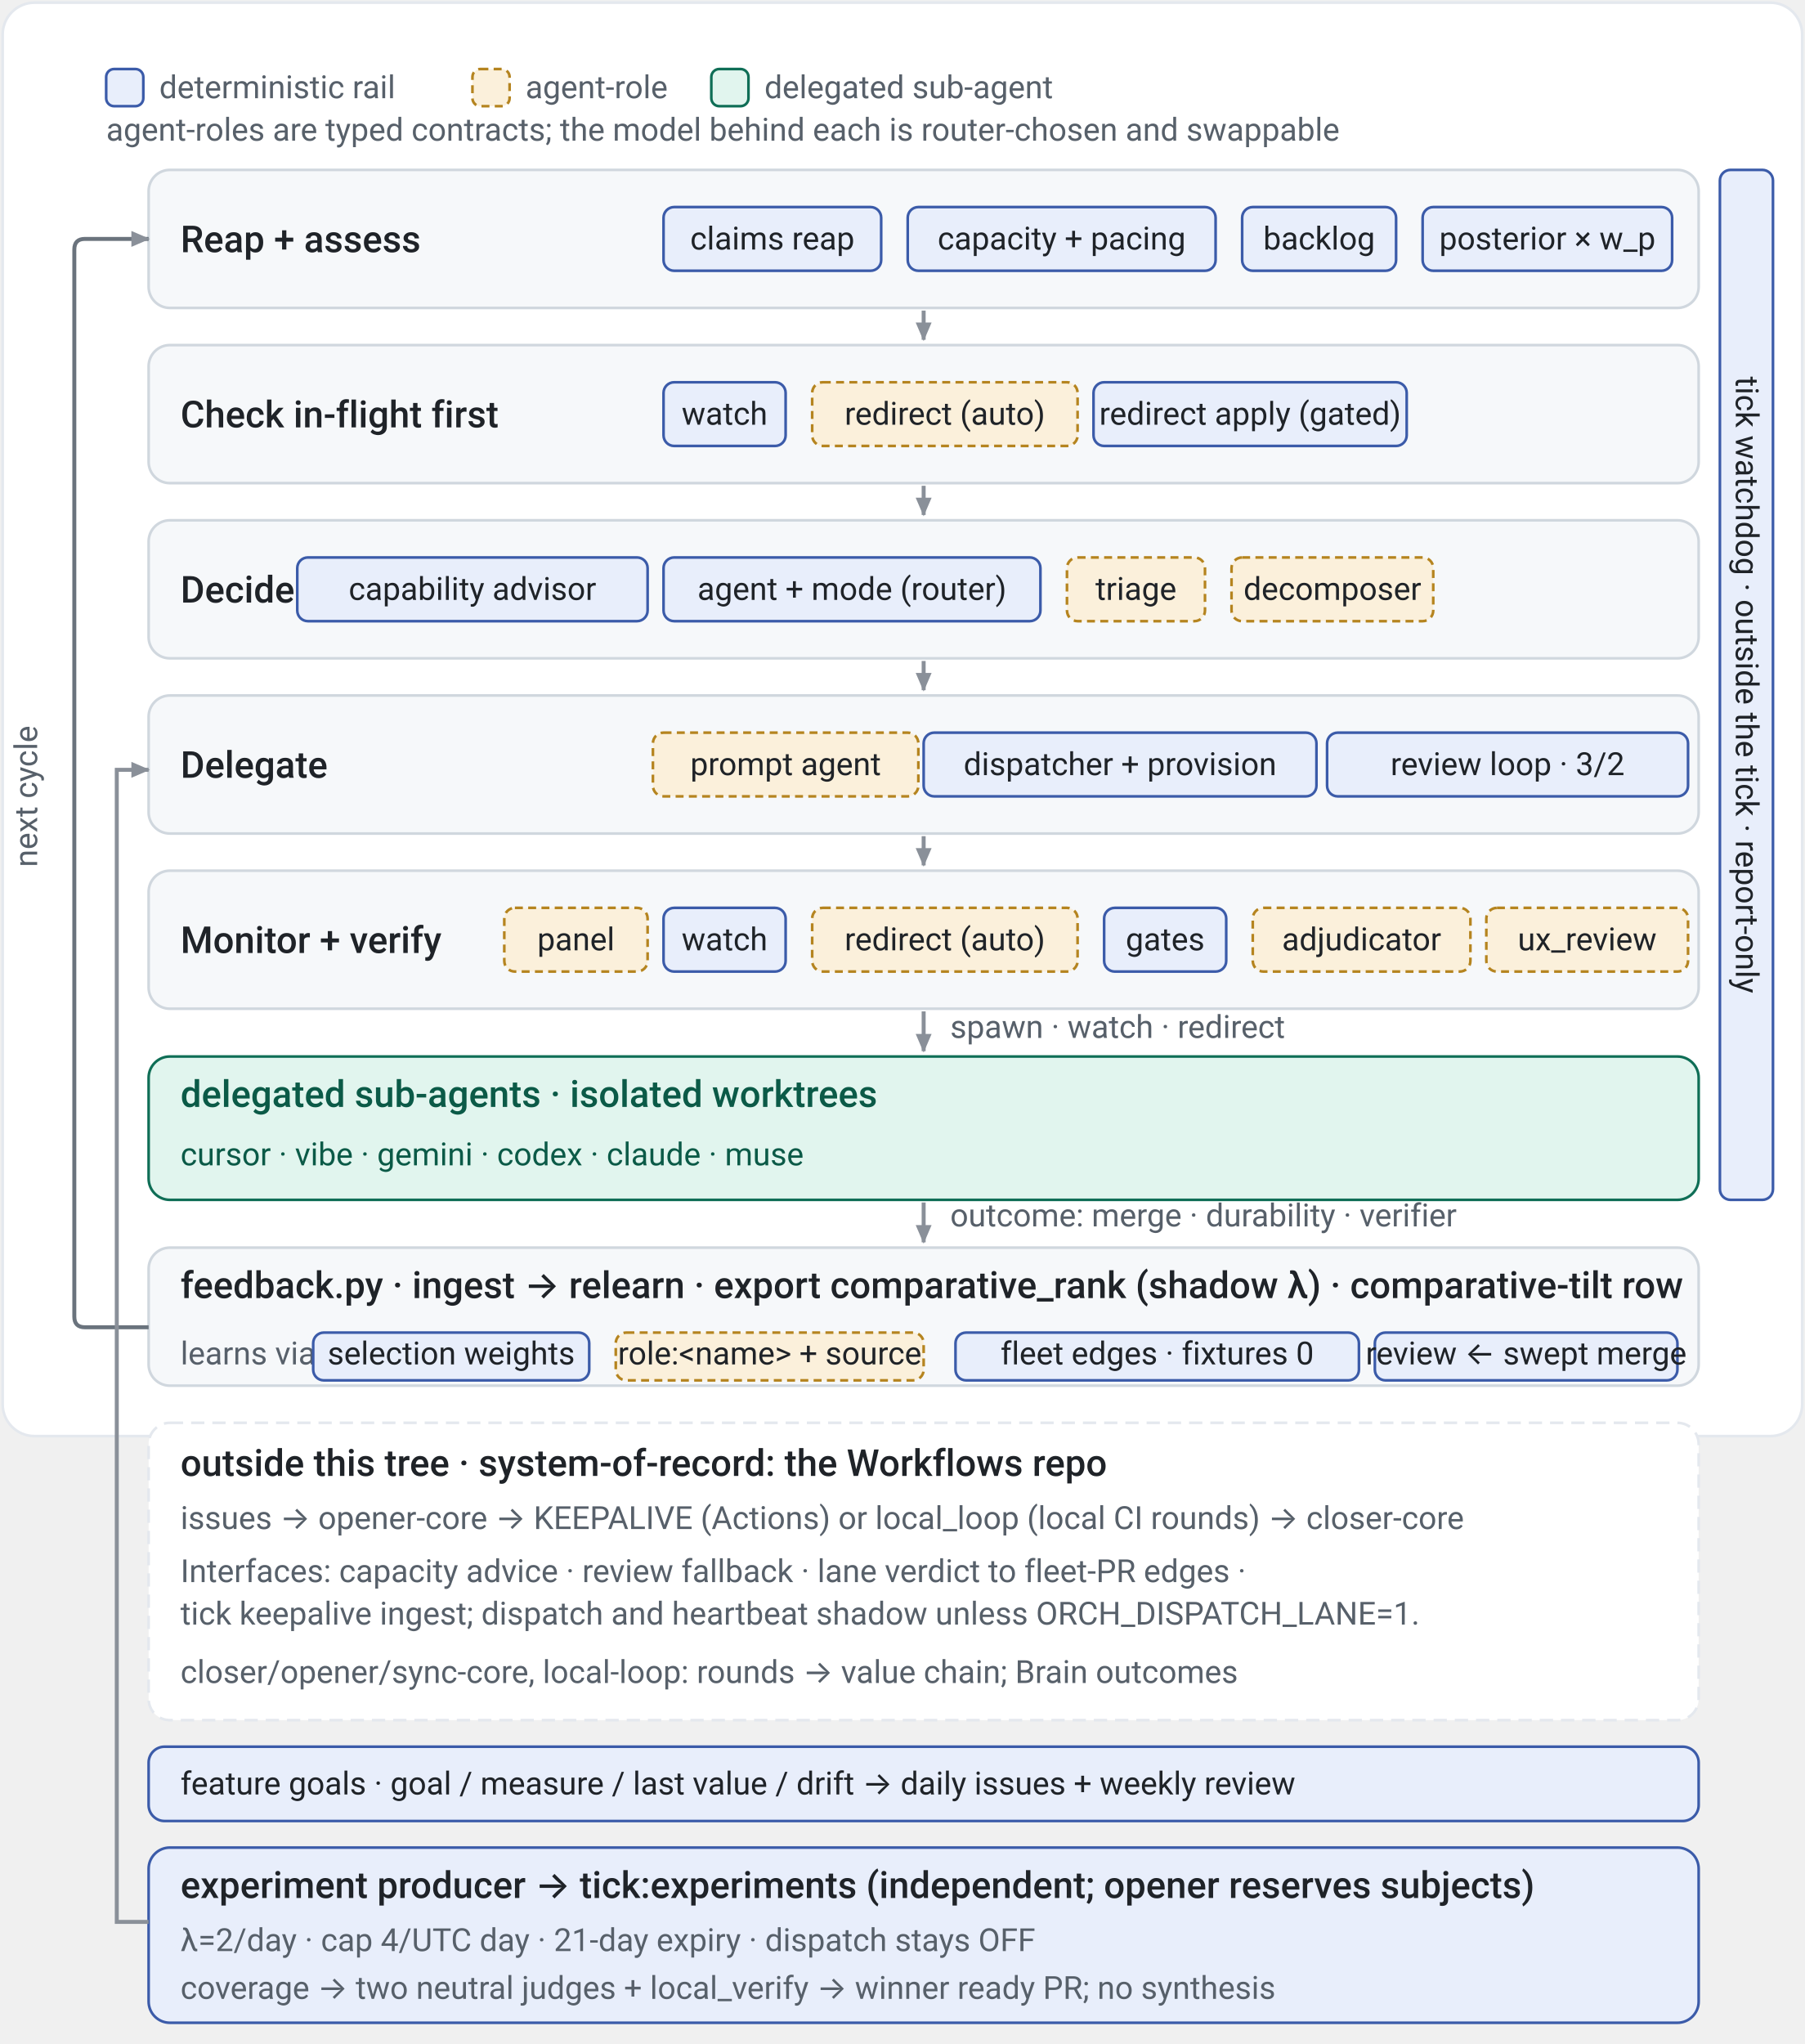
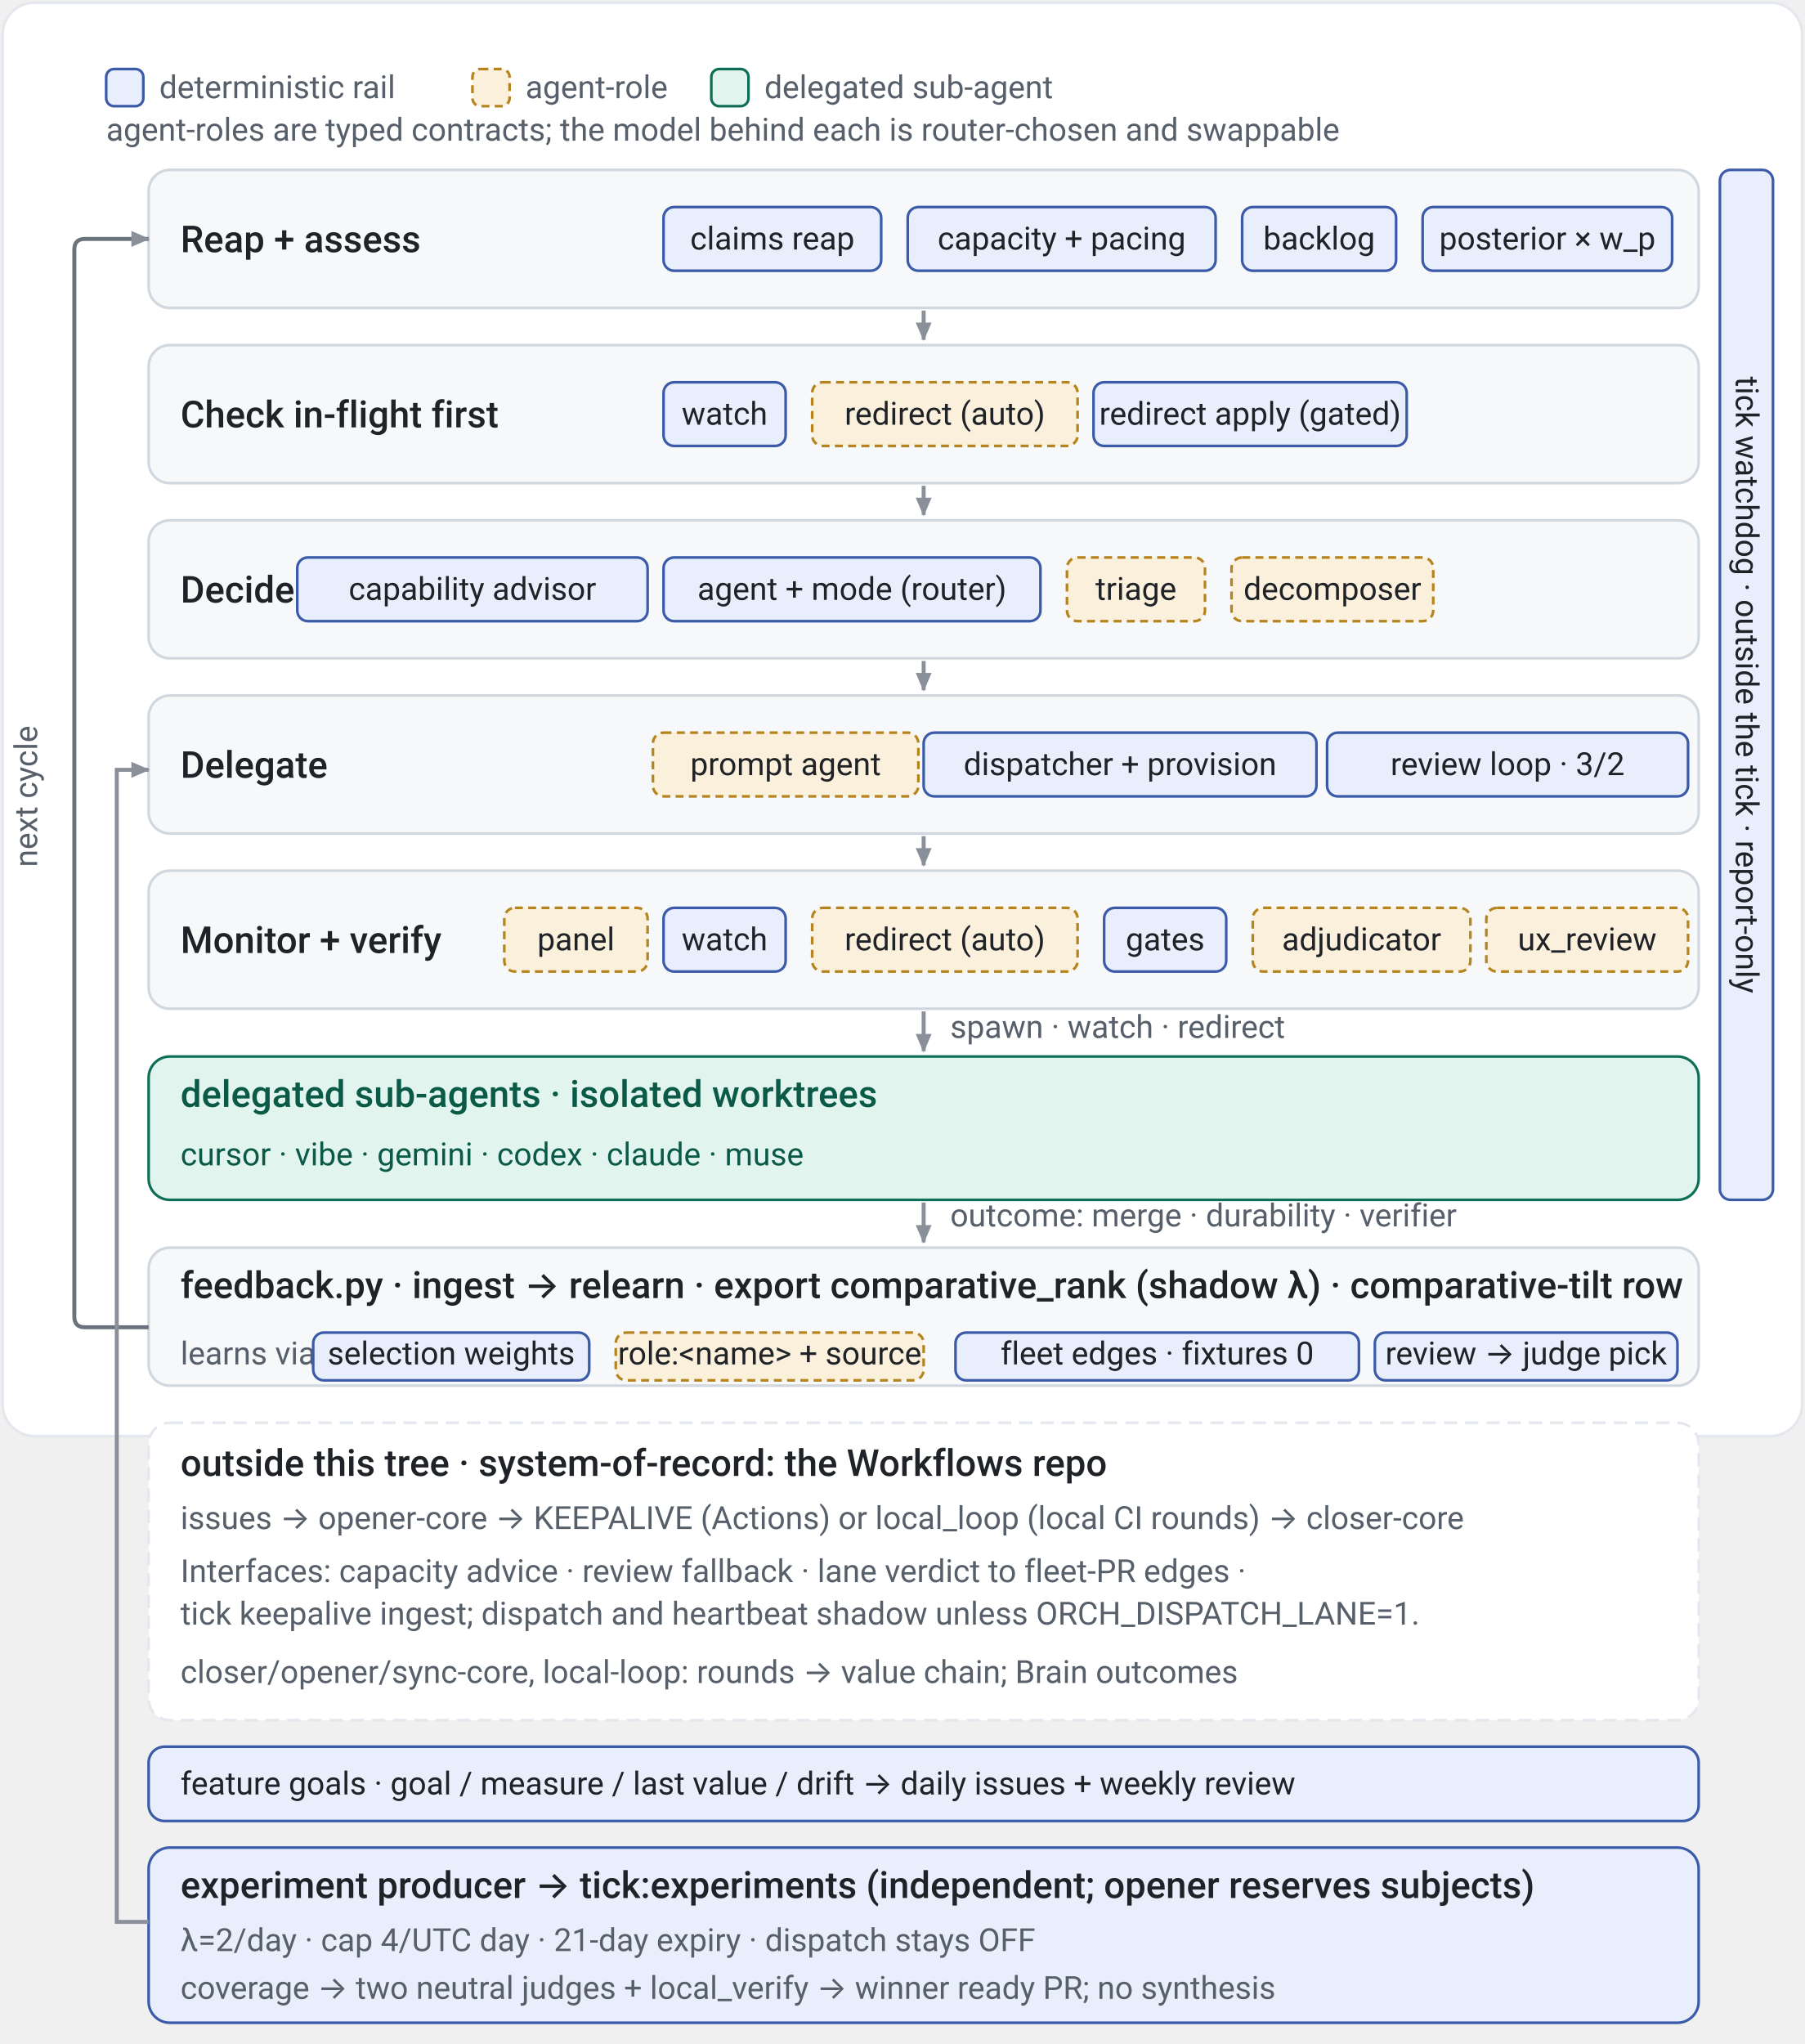
<svg xmlns="http://www.w3.org/2000/svg" width="680" viewBox="0 0 680 770" role="img">
  <style>
  .bg{fill:#ffffff;stroke:#e4e8ee;}
  .t,.th,.subhead{font:500 14px ui-sans-serif,system-ui,-apple-system,"Segoe UI",Roboto,sans-serif;fill:#1f2328;}
  .subhead{fill:#0b5a47;}
  .ts{font:400 12px ui-sans-serif,system-ui,-apple-system,"Segoe UI",Roboto,sans-serif;fill:#57606a;}
  .ct{font:400 12px ui-sans-serif,system-ui,-apple-system,"Segoe UI",Roboto,sans-serif;fill:#1f2328;}
  .ctsub{font:400 12px ui-sans-serif,system-ui,-apple-system,"Segoe UI",Roboto,sans-serif;fill:#0b5a47;}
  .stage{fill:#f6f8fa;stroke:#d0d7de;}
  .rail{fill:#e8eefb;stroke:#3b5ba9;}
  .role{fill:#fbf0db;stroke:#b5841f;stroke-dasharray:3 2;}
  .sub{fill:#e1f5ee;stroke:#0f6e56;}
  .arrow{stroke:#8a9099;stroke-width:1.5;fill:none;}
  .return{stroke:#6a737d;stroke-width:1.5;fill:none;}
</style>
  <defs>
    <marker id="ah" markerWidth="9" markerHeight="9" refX="6.5" refY="3" orient="auto" markerUnits="userSpaceOnUse">
      <path d="M0,0 L7,3 L0,6 Z" fill="#8a9099" />
    </marker>
  </defs>
  <rect class="bg" x="1" y="1" width="678" height="540" rx="12" />
  <rect class="rail" x="40" y="26" width="14" height="14" rx="3" />
  <text class="ts" x="60" y="37">deterministic rail</text>
  <rect class="role" x="178" y="26" width="14" height="14" rx="3" />
  <text class="ts" x="198" y="37">agent-role</text>
  <rect class="sub" x="268" y="26" width="14" height="14" rx="3" />
  <text class="ts" x="288" y="37">delegated sub-agent</text>
  <text class="ts" x="40" y="53">agent-roles are typed contracts; the model behind each is router-chosen and swappable</text>
  <rect class="stage" x="56" y="64" width="584" height="52" rx="8" />
  <text class="th" x="68" y="95">Reap + assess</text>
  <rect class="rail" x="250" y="78" width="82" height="24" rx="4" />
  <text class="ct" x="291" y="94" text-anchor="middle">claims reap</text>
  <rect class="rail" x="342" y="78" width="116" height="24" rx="4" />
  <text class="ct" x="400" y="94" text-anchor="middle">capacity + pacing</text>
  <rect class="rail" x="468" y="78" width="58" height="24" rx="4" />
  <text class="ct" x="497" y="94" text-anchor="middle">backlog</text>
  <rect class="rail" x="536" y="78" width="94" height="24" rx="4" />
  <text class="ct" x="583" y="94" text-anchor="middle">posterior × w_p</text>
  <rect class="stage" x="56" y="130" width="584" height="52" rx="8" />
  <text class="th" x="68" y="161">Check in-flight first</text>
  <rect class="rail" x="250" y="144" width="46" height="24" rx="4" />
  <text class="ct" x="273" y="160" text-anchor="middle">watch</text>
  <rect class="role" x="306" y="144" width="100" height="24" rx="4" />
  <text class="ct" x="356" y="160" text-anchor="middle">redirect (auto)</text>
  <rect class="rail" x="412" y="144" width="118" height="24" rx="4" />
  <text class="ct" x="471" y="160" text-anchor="middle">redirect apply (gated)</text>
  <g />
  <rect class="stage" x="56" y="196" width="584" height="52" rx="8" />
  <text class="th" x="68" y="227">Decide</text>
  <rect class="rail" x="112" y="210" width="132" height="24" rx="4" />
  <text class="ct" x="178" y="226" text-anchor="middle">capability advisor</text>
  <rect class="rail" x="250" y="210" width="142" height="24" rx="4" />
  <text class="ct" x="321" y="226" text-anchor="middle">agent + mode (router)</text>
  <rect class="role" x="402" y="210" width="52" height="24" rx="4" />
  <text class="ct" x="428" y="226" text-anchor="middle">triage</text>
  <rect class="role" x="464" y="210" width="76" height="24" rx="4" />
  <text class="ct" x="502" y="226" text-anchor="middle">decomposer</text>
  <rect class="stage" x="56" y="262" width="584" height="52" rx="8" />
  <text class="th" x="68" y="293">Delegate</text>
  <rect class="role" x="246" y="276" width="100" height="24" rx="4" />
  <text class="ct" x="296" y="292" text-anchor="middle">prompt agent</text>
  <rect class="rail" x="348" y="276" width="148" height="24" rx="4" />
  <text class="ct" x="422" y="292" text-anchor="middle">dispatcher + provision</text>
  <rect class="rail" x="500" y="276" width="136" height="24" rx="4" />
  <text class="ct" x="568" y="292" text-anchor="middle">review loop · 3/2</text>
  <g />
  <rect class="stage" x="56" y="328" width="584" height="52" rx="8" />
  <text class="th" x="68" y="359">Monitor + verify</text>
  <rect class="rail" x="250" y="342" width="46" height="24" rx="4" />
  <text class="ct" x="273" y="358" text-anchor="middle">watch</text>
  <rect class="role" x="306" y="342" width="100" height="24" rx="4" />
  <text class="ct" x="356" y="358" text-anchor="middle">redirect (auto)</text>
  <rect class="rail" x="416" y="342" width="46" height="24" rx="4" />
  <text class="ct" x="439" y="358" text-anchor="middle">gates</text>
  <rect class="role" x="472" y="342" width="82" height="24" rx="4" />
  <text class="ct" x="513" y="358" text-anchor="middle">adjudicator</text>
  <rect class="role" x="560" y="342" width="76" height="24" rx="4" />
  <text class="ct" x="598" y="358" text-anchor="middle">ux_review</text>
  <g>
    <rect class="role" x="190" y="342" width="54" height="24" rx="4" />
    <text class="ct" x="217" y="358" text-anchor="middle">panel</text>
  </g>
  <line class="arrow" x1="348" y1="117" x2="348" y2="128" marker-end="url(#ah)" />
  <line class="arrow" x1="348" y1="183" x2="348" y2="194" marker-end="url(#ah)" />
  <line class="arrow" x1="348" y1="249" x2="348" y2="260" marker-end="url(#ah)" />
  <line class="arrow" x1="348" y1="315" x2="348" y2="326" marker-end="url(#ah)" />
  <line class="arrow" x1="348" y1="381" x2="348" y2="396" marker-end="url(#ah)" />
  <text class="ts" x="358" y="391">spawn · watch · redirect</text>
  <rect class="sub" x="56" y="398" width="584" height="54" rx="8" />
  <text class="subhead" x="68" y="417">delegated sub-agents · isolated worktrees</text>
  <text class="ctsub" x="68" y="439">cursor · vibe · gemini · codex · claude · muse</text>
  <line class="arrow" x1="348" y1="453" x2="348" y2="468" marker-end="url(#ah)" />
  <text class="ts" x="358" y="462">outcome: merge · durability · verifier</text>
  <g id="comparative-routing-shadow">
</g>
  <rect class="stage" x="56" y="470" width="584" height="52" rx="8" />
  <text class="th" x="68" y="489">feedback.py · ingest → relearn · export comparative_rank (shadow λ) · comparative-tilt row</text>
  <text class="ts" x="68" y="514">learns via outcomes:</text>
  <rect class="rail" x="118" y="502" width="104" height="18" rx="4" />
  <text class="ct" x="170" y="514" text-anchor="middle">selection weights</text>
  <rect class="role" x="232" y="502" width="116" height="18" rx="4" />
  <text class="ct" x="290" y="514" text-anchor="middle">role:&lt;name&gt; + source</text>
  <rect class="rail" x="360" y="502" width="152" height="18" rx="4" />
  <text class="ct" x="436" y="514" text-anchor="middle">fleet edges · fixtures 0</text>
  <rect class="rail" x="518" y="502" width="114" height="18" rx="4" />
-   <text class="ct" x="575" y="514" text-anchor="middle">review ← swept merge</text>
+   <text class="ct" x="575" y="514" text-anchor="middle">review → judge pick</text>
  <path class="return" d="M56,500 L32,500 Q28,500 28,496 L28,94 Q28,90 32,90 L56,90" marker-end="url(#ah)" />
  <text class="ts" x="14" y="300" text-anchor="middle" transform="rotate(-90 14 300)">next cycle</text>
  <rect class="rail" x="648" y="64" width="20" height="388" rx="4" />
  <text class="ct" x="654" y="258" text-anchor="middle" transform="rotate(90 654 258)">tick watchdog · outside the tick · report-only</text>
  <rect class="bg" x="56" y="536" width="584" height="112" rx="8" stroke-dasharray="5 3" />
  <text class="th" x="68" y="556">outside this tree · system-of-record: the Workflows repo</text>
  <text class="ts" x="68" y="576">issues → opener-core → KEEPALIVE (Actions) or local_loop (local CI rounds) → closer-core</text>
  <text class="ts" x="68" y="596">Interfaces: capacity advice · review fallback · lane verdict to fleet-PR edges ·</text>
  <text class="ts" x="68" y="612">tick keepalive ingest; dispatch and heartbeat shadow unless ORCH_DISPATCH_LANE=1.</text>
  <text class="ts" x="68" y="634">closer/opener/sync-core, local-loop: rounds → value chain; Brain outcomes</text>
  <g id="feature-goals-feedback">
    <rect class="rail" x="56" y="658" width="584" height="28" rx="6" />
    <text class="ct" x="68" y="676">feature goals · goal / measure / last value / drift → daily issues + weekly review</text>
  </g>
  <rect class="rail" x="56" y="696" width="584" height="66" rx="8" />
  <text class="th" x="68" y="715">experiment producer → tick:experiments (independent; opener reserves subjects)</text>
  <text class="ts" x="68" y="735">λ=2/day · cap 4/UTC day · 21-day expiry · dispatch stays OFF</text>
  <text class="ts" x="68" y="753">coverage → two neutral judges + local_verify → winner ready PR; no synthesis</text>
  <path class="arrow" d="M56,724 L44,724 L44,290 L56,290" marker-end="url(#ah)" />
  <g id="native-handoff-contract" />
</svg>
